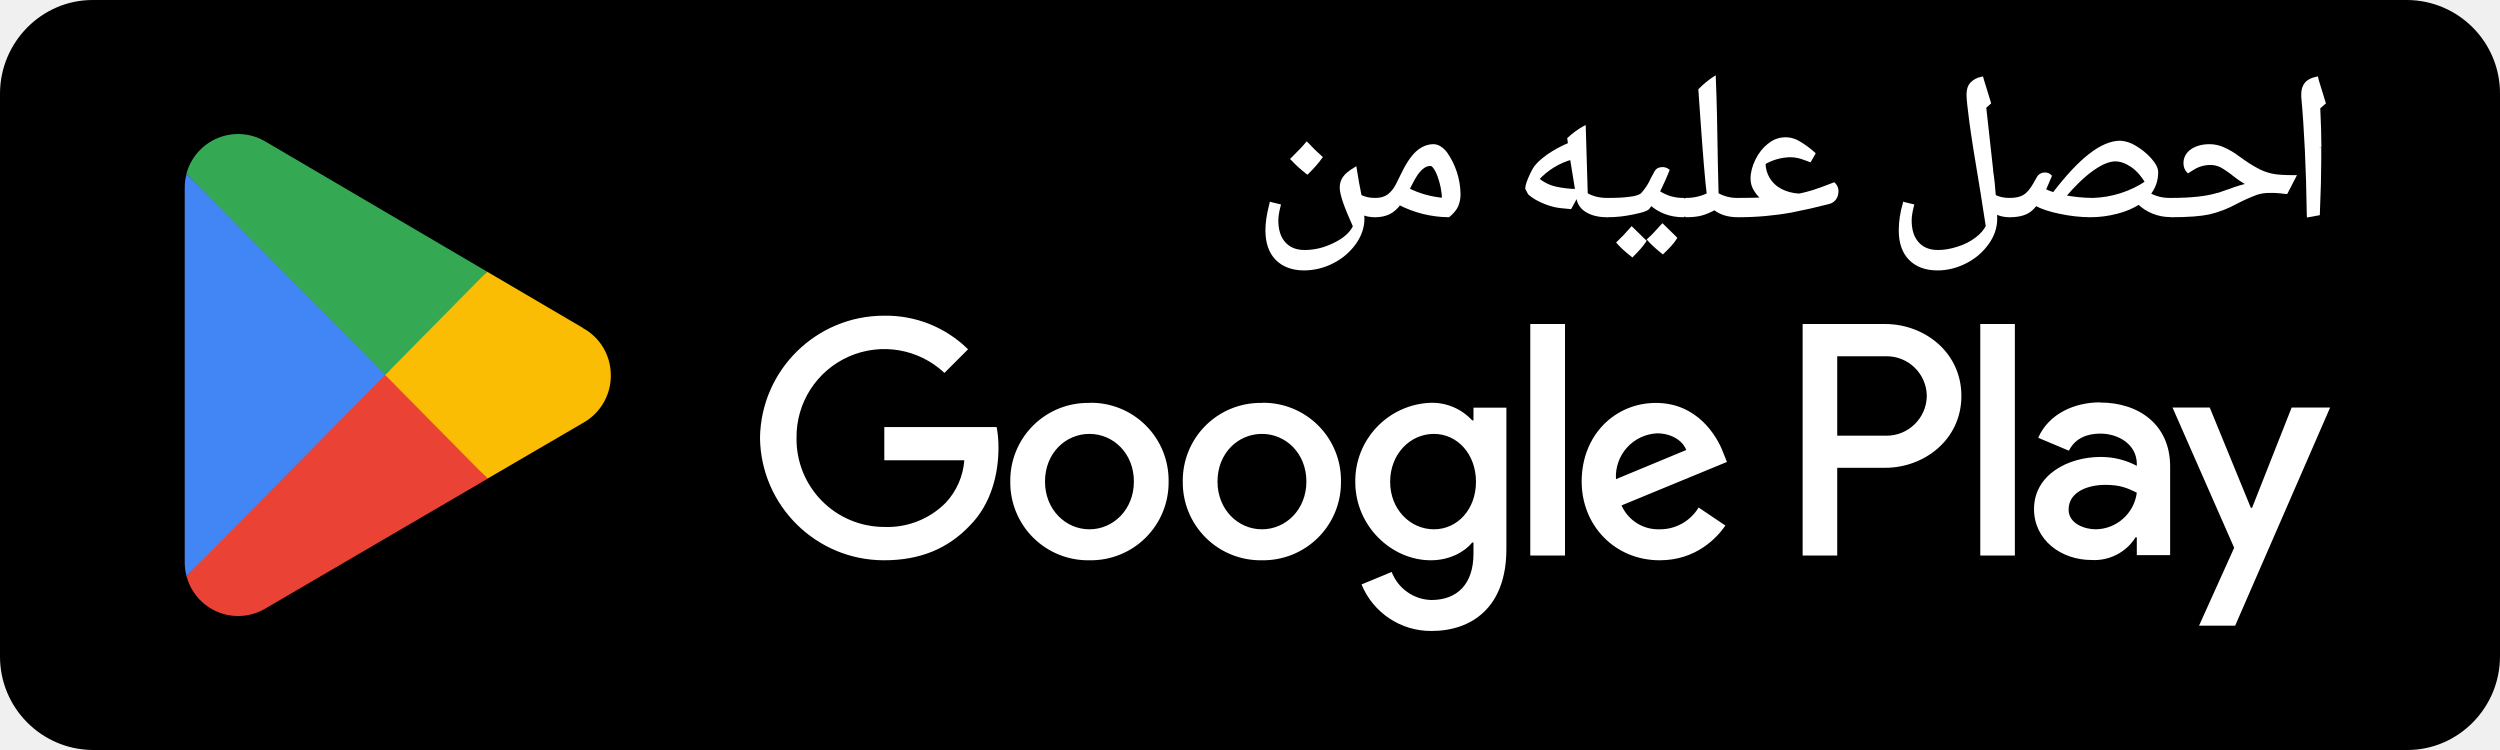
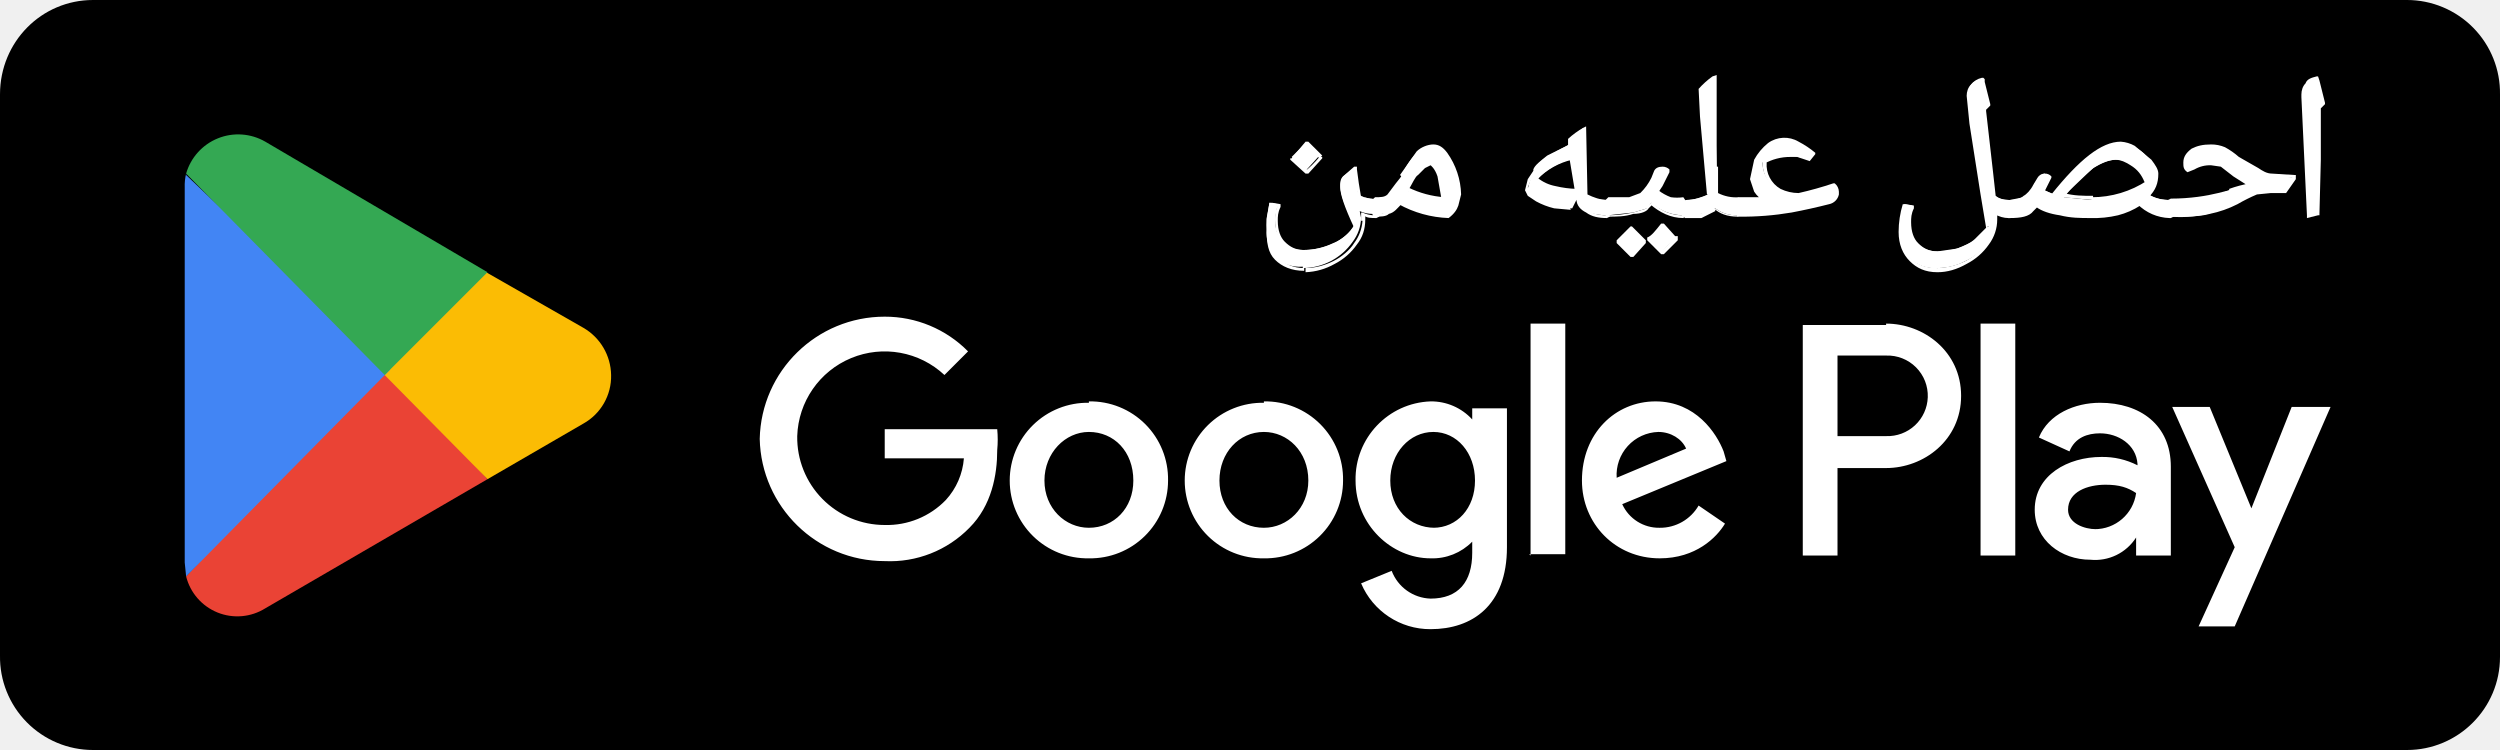
<svg xmlns="http://www.w3.org/2000/svg" width="180" height="54" fill="none">
-   <path d="M173.33 54H6.67A6.73 6.73 0 0 1 0 47.25V6.75C0 3.04 3 0 6.67 0h166.66A6.73 6.73 0 0 1 180 6.75v40.5c0 3.71-3 6.75-6.67 6.75Z" fill="#000" />
-   <path d="m27.63 26.22-14.2 15.26a3.84 3.84 0 0 0 5.65 2.35l.05-.03 15.97-9.33-7.48-8.25Z" fill="#EA4335" />
-   <path d="m41.98 23.63-.01-.02-6.9-4.05-7.77 7 7.8 7.9 6.86-4a3.89 3.89 0 0 0 2.02-3.43c0-1.47-.8-2.75-2-3.4Z" fill="#FBBC04" />
-   <path d="M13.43 12.52a3.7 3.7 0 0 0-.13 1v26.96c0 .35.04.68.13 1L28.1 26.62l-14.68-14.1Z" fill="#4285F4" />
-   <path d="m27.73 27 7.34-7.44-15.96-9.37a3.85 3.85 0 0 0-5.69 2.33L27.73 27Z" fill="#34A853" />
-   <path d="M142.58 40h2.49V23.33h-2.49V40ZM165 29.34l-2.85 7.22h-.09l-2.96-7.22h-2.68l4.44 10.1-2.53 5.61h2.6l6.84-15.71H165Zm-14.1 8.77c-.82 0-1.96-.41-1.96-1.42 0-1.29 1.41-1.78 2.64-1.78 1.1 0 1.6.24 2.27.56a3.02 3.02 0 0 1-2.96 2.64Zm.3-9.14c-1.81 0-3.68.8-4.45 2.55l2.21.93c.47-.93 1.35-1.23 2.27-1.23 1.3 0 2.6.78 2.62 2.15v.17a5.5 5.5 0 0 0-2.6-.64c-2.38 0-4.8 1.3-4.8 3.75 0 2.23 1.95 3.67 4.14 3.67a3.5 3.5 0 0 0 3.17-1.63h.09v1.28h2.4v-6.39c0-2.96-2.2-4.6-5.06-4.6Zm-15.38 2.4h-3.54v-5.72h3.53a2.89 2.89 0 0 1 2.92 2.86 2.9 2.9 0 0 1-2.91 2.86Zm-.07-8.04h-5.96V40h2.49v-6.32h3.47c2.76 0 5.47-2 5.47-5.17 0-3.18-2.71-5.18-5.47-5.18Zm-32.5 14.78c-1.72 0-3.16-1.44-3.16-3.42 0-2 1.44-3.45 3.15-3.45 1.7 0 3.03 1.46 3.03 3.45 0 1.98-1.33 3.42-3.03 3.42Zm2.85-7.84h-.1a3.93 3.93 0 0 0-2.98-1.27 5.64 5.64 0 0 0-5.44 5.7c0 3.17 2.6 5.64 5.44 5.64 1.35 0 2.43-.6 2.98-1.28h.09v.81c0 2.17-1.16 3.33-3.03 3.33a3.14 3.14 0 0 1-2.86-2.02l-2.17.9a5.4 5.4 0 0 0 5.03 3.35c2.92 0 5.4-1.71 5.4-5.9V29.35h-2.37v.92Zm4.08 9.73h2.5V23.33h-2.5V40Zm6.17-5.5a3.11 3.11 0 0 1 2.96-3.3c.99 0 1.83.49 2.1 1.2l-5.06 2.1Zm7.73-1.89c-.47-1.27-1.91-3.6-4.85-3.6-2.93 0-5.35 2.29-5.35 5.66 0 3.18 2.4 5.67 5.62 5.67 2.6 0 4.1-1.59 4.73-2.5l-1.93-1.3a3.24 3.24 0 0 1-2.8 1.57 2.89 2.89 0 0 1-2.75-1.72l7.59-3.13-.26-.65Zm-60.41-1.87v2.4h5.76a5.02 5.02 0 0 1-1.32 3.04 5.9 5.9 0 0 1-4.44 1.76 6.32 6.32 0 0 1-6.32-6.4A6.32 6.32 0 0 1 68 26.85l1.7-1.7a8.4 8.4 0 0 0-6.04-2.42 8.93 8.93 0 0 0-8.94 8.8 8.93 8.93 0 0 0 8.94 8.81c2.62 0 4.6-.86 6.14-2.47 1.6-1.59 2.09-3.82 2.09-5.62a7.8 7.8 0 0 0-.13-1.5h-8.1Zm14.77 7.37c-1.72 0-3.2-1.42-3.2-3.44 0-2.04 1.48-3.43 3.2-3.43 1.72 0 3.2 1.4 3.2 3.43 0 2.02-1.48 3.44-3.2 3.44Zm0-9.1a5.59 5.59 0 0 0-5.7 5.66 5.6 5.6 0 0 0 5.7 5.67 5.6 5.6 0 0 0 5.7-5.67 5.59 5.59 0 0 0-5.7-5.67Zm12.42 9.1c-1.72 0-3.2-1.42-3.2-3.44 0-2.04 1.48-3.43 3.2-3.43 1.72 0 3.2 1.4 3.2 3.43 0 2.02-1.48 3.44-3.2 3.44Zm0-9.1a5.59 5.59 0 0 0-5.7 5.66 5.6 5.6 0 0 0 5.7 5.67 5.6 5.6 0 0 0 5.69-5.67 5.59 5.59 0 0 0-5.7-5.67Zm4.21-17.68c-.23.33-.54.68-.94 1.07a9.1 9.1 0 0 1-1.06-.95c.5-.5.84-.86 1.03-1.08.3.34.63.66.97.96Zm-1.17 8.01a2.6 2.6 0 0 1-1.95-.72 2.8 2.8 0 0 1-.7-2.04c0-.28.01-.54.05-.8.03-.25.11-.61.23-1.1l.54.13c-.11.43-.17.78-.17 1.05 0 .72.18 1.27.54 1.67.36.4.86.6 1.5.6a4.9 4.9 0 0 0 2.17-.53 2.9 2.9 0 0 0 1.44-1.3c-.63-1.4-.95-2.34-.95-2.8 0-.26.07-.49.21-.7.14-.2.4-.4.74-.61.05.34.16.97.34 1.9v.05c.33.16.69.24 1.08.24l.12.13v.87l-.12.12a2.2 2.2 0 0 1-.9-.18l.03.43c0 .6-.2 1.17-.57 1.72-.39.55-.9 1-1.57 1.35-.67.35-1.35.52-2.06.52Z" fill="#fff" />
-   <path d="m95.07 11.33-.1-.08a7.3 7.3 0 0 1-.94 1.06l.1.1.08-.11a8.97 8.97 0 0 1-1.04-.94l-.1.09.1.1c.5-.51.84-.87 1.03-1.09l-.1-.09-.1.1c.31.34.64.66.98.96l.09-.1.09-.1c-.34-.3-.66-.61-.97-.95l-.1-.1-.1.1c-.17.22-.51.57-1.01 1.07l-.1.1.1.09c.27.3.62.62 1.06.97l.1.07.08-.08c.4-.4.72-.76.96-1.1l.07-.1-.1-.07-.08.1Zm-1.17 8.01v-.13c-.8 0-1.42-.23-1.86-.68-.44-.45-.66-1.1-.66-1.95a6.53 6.53 0 0 1 .28-1.86l-.13-.03-.03.13.54.12.03-.13-.13-.03c-.11.44-.17.8-.17 1.08 0 .74.19 1.33.57 1.76.39.43.93.65 1.6.64.75 0 1.49-.18 2.23-.54a3.06 3.06 0 0 0 1.5-1.37l.03-.05-.02-.06c-.64-1.39-.96-2.33-.95-2.74a1 1 0 0 1 .19-.61c.12-.19.36-.39.7-.59l-.07-.11-.13.01c.05.35.16.99.34 1.91l.13-.03-.13.02v.06l.02.07.06.03c.34.17.72.26 1.13.26v-.14l-.1.1.08.08v.76l-.08.09.1.1v-.14a2 2 0 0 1-.84-.17l-.2-.09.04.64h.13-.13c0 .57-.19 1.11-.55 1.65-.37.52-.88.96-1.52 1.3-.65.34-1.31.5-2 .5v.27a4.6 4.6 0 0 0 2.12-.53 4.44 4.44 0 0 0 1.62-1.4c.39-.56.6-1.16.6-1.8l-.03-.42h-.13l-.06.12c.28.13.6.2.95.2h.05l.16-.17.04-.03v-.99l-.16-.16-.04-.04h-.05c-.37 0-.7-.08-1.01-.23l-.06.12.13-.02v-.06a33.6 33.6 0 0 1-.34-1.89l-.03-.2-.17.1c-.37.22-.63.43-.79.66a1.3 1.3 0 0 0-.24.77c0 .52.33 1.44.97 2.85l.12-.05-.12-.06c-.22.48-.68.9-1.38 1.24-.7.35-1.4.52-2.11.52-.62 0-1.07-.19-1.4-.56-.33-.37-.5-.88-.5-1.58 0-.25.05-.59.16-1.01l.03-.13-.67-.16-.13-.04-.03.13c-.12.49-.2.86-.23 1.12a5.7 5.7 0 0 0-.06.81c0 .9.24 1.62.74 2.13.5.51 1.2.76 2.05.76v-.13Z" fill="#fff" />
-   <path d="M103.96 14.38a5.4 5.4 0 0 0-.34-1.74c-.21-.55-.42-.83-.62-.83a.91.91 0 0 0-.53.17c-.16.1-.32.28-.48.5-.17.24-.39.62-.66 1.17.68.37 1.56.62 2.63.73Zm-4.92 1.12-.13-.12v-.87l.13-.13c.37 0 .68-.09.94-.26.25-.18.47-.46.66-.82l.3-.6a5.4 5.4 0 0 1 1.1-1.69c.36-.33.76-.5 1.18-.5.3 0 .58.18.86.53a5.23 5.23 0 0 1 .95 2.94 2 2 0 0 1-.17.82c-.1.24-.3.48-.58.7a7.9 7.9 0 0 1-3.53-.87c-.22.3-.47.53-.75.67-.27.13-.6.2-.96.2Z" fill="#fff" />
-   <path d="M103.96 14.38h.14a5.5 5.5 0 0 0-.36-1.78c-.22-.56-.4-.9-.74-.92a1 1 0 0 0-.6.19c-.18.12-.35.3-.52.54a9 9 0 0 0-.67 1.18l-.06.11.11.06c.71.4 1.6.64 2.69.76l.15.01v-.15h-.14l.02-.13a6.92 6.92 0 0 1-2.59-.72l-.06.12.12.06c.27-.54.49-.93.64-1.15.16-.22.31-.37.46-.47.14-.1.28-.14.45-.14.07-.03.3.2.5.74s.31 1.1.33 1.7h.13Zm-4.92 1.12.09-.1-.08-.08v-.76l.08-.08-.1-.1v.14c.4 0 .74-.1 1.02-.3.28-.19.52-.48.7-.86l.3-.6a5.4 5.4 0 0 1 1.08-1.65c.34-.31.7-.46 1.1-.46.22 0 .47.14.75.47a5.13 5.13 0 0 1 .92 2.85c0 .3-.06.54-.16.77-.1.22-.27.44-.54.66l.08.1v-.13a7.75 7.75 0 0 1-3.46-.86l-.1-.06-.07.1a2 2 0 0 1-.7.63 2 2 0 0 1-.91.19v.27c.38 0 .73-.08 1.02-.22.3-.15.56-.39.8-.71l-.1-.08-.07.11a8.01 8.01 0 0 0 3.6.9h.04l.04-.03c.29-.24.5-.49.62-.76.11-.26.17-.56.17-.87a5.38 5.38 0 0 0-.98-3.02c-.3-.37-.61-.57-.96-.58-.46 0-.9.19-1.27.53-.38.35-.76.93-1.14 1.74l.12.06-.12-.06-.29.59c-.18.35-.39.6-.62.77-.23.16-.51.24-.86.24h-.06l-.16.16-.04.04v.99l.16.16.04.04h.06v-.14Zm11.63-2.6c.39.33.82.55 1.3.66.48.11 1 .17 1.58.18l-.38-2.36v-.03c-1.17.4-2 .92-2.5 1.55Zm2.37 2.03c-.53-.05-.9-.1-1.1-.14a4.5 4.5 0 0 1-1.81-.89l-.18-.32a6.33 6.33 0 0 1 .52-1.36c.15-.28.47-.6.97-.95s1.03-.64 1.59-.87l-.05-.4c.34-.3.7-.56 1.07-.76l.13 4.76c.45.26.95.38 1.53.38l.12.13v.87l-.12.12c-.6 0-1.07-.1-1.44-.33a1.27 1.27 0 0 1-.64-.94l-.05-.31-.54 1Z" fill="#fff" />
-   <path d="m110.67 12.9-.1.1c.42.34.87.58 1.37.7.49.1 1.02.16 1.61.17h.16l-.4-2.52-.02-.04-.03-.13-.14.04a5.3 5.3 0 0 0-2.56 1.6l-.08.1.1.08.09-.1.1.08a5.09 5.09 0 0 1 2.44-1.5l-.04-.13-.13.03v.03l.38 2.35.13-.02v-.13a7.5 7.5 0 0 1-1.55-.18 2.9 2.9 0 0 1-1.25-.64l-.08.1Zm2.37 2.03.02-.13c-.54-.05-.9-.1-1.09-.14a4.39 4.39 0 0 1-1.75-.85l-.1.1.12-.07-.17-.33-.12.07h.13a6.53 6.53 0 0 1 .5-1.3h.01c.13-.24.44-.55.93-.9a7.47 7.47 0 0 1 1.56-.85l.1-.04-.07-.5-.13.01.09.1c.33-.3.68-.55 1.04-.75l-.06-.11h-.14l.14 4.84.06.03c.47.27 1 .4 1.6.4v-.13l-.1.1.09.08v.76l-.09.09.1.1v-.14c-.58 0-1.03-.11-1.37-.32-.34-.2-.52-.47-.58-.84l-.05-.31-.06-.4-.73 1.37.12.06.12.06.54-1-.12-.07-.13.02.05.3.13-.01-.13.02c.06.44.3.8.7 1.03.4.24.9.36 1.5.36h.06l.16-.17.04-.03v-.99l-.16-.16-.04-.04h-.05c-.56 0-1.04-.12-1.46-.37l-.07.12h.14l-.15-5-.19.1a5.8 5.8 0 0 0-1.09.8l-.05.04.06.47.13-.02-.05-.12c-.57.23-1.1.52-1.62.88-.5.37-.84.69-1 1l.11.05-.11-.06c-.1.16-.2.39-.34.7-.13.33-.2.55-.2.73v.03l.19.36v.01l.02.02c.13.13.31.26.55.4a5.27 5.27 0 0 0 1.33.52c.22.05.58.1 1.12.14l.09.01.04-.08-.12-.06Z" fill="#fff" />
-   <path d="M120.6 17.15c-.18.28-.47.6-.88 1a7.13 7.13 0 0 1-.97-.9c.22-.2.54-.53.95-.99.08.1.38.4.9.89Zm-2.21.2c-.18.29-.47.62-.87 1a7.85 7.85 0 0 1-.97-.89c.25-.24.57-.56.94-.98l.9.88Zm1.3-5.19a.6.6 0 0 1 .37.12 28.05 28.05 0 0 1-.71 1.55c.33.2.63.35.92.43.28.08.59.12.92.12l.13.13v.87l-.13.12a3.4 3.4 0 0 1-2.32-.85l-.23.31c-.1.11-.46.23-1.06.36-.61.12-1.21.18-1.8.18l-.12-.12v-.87l.12-.13c.6 0 1.12-.02 1.54-.07.43-.06.72-.14.9-.27.17-.12.43-.51.77-1.17l.26-.47c.08-.16.23-.24.45-.24Z" fill="#fff" />
-   <path d="m120.6 17.15-.11-.07a5.6 5.6 0 0 1-.86.97l.09.1.08-.1a7.16 7.16 0 0 1-.95-.89l-.1.09.1.1c.22-.2.53-.54.95-1l-.1-.09-.1.09.9.9.1-.1.1-.1-.9-.88-.1-.1-.1.1c-.41.46-.72.79-.94.98l-.1.09.09.1c.23.26.56.57.98.9l.1.08.08-.08c.41-.39.72-.73.9-1.02l.06-.1-.08-.07-.09.1Zm-2.21.2-.12-.06c-.16.26-.45.6-.84.97l.09.1.08-.1a7.75 7.75 0 0 1-.95-.88l-.1.08.09.1c.26-.24.58-.57.95-1l-.1-.08-.1.09.9.88.1-.1.09-.09-.9-.88-.1-.1-.09.1c-.37.43-.68.75-.94.99l-.09.08.08.1c.23.26.55.56 1 .91l.09.08.08-.08c.4-.4.7-.74.89-1.03l.06-.1-.08-.07-.1.1Zm1.3-5.19v.14l.29.09.08-.11-.13-.05a28.07 28.07 0 0 1-.62 1.4l-.05.08-.01.03.01.02-.02-.02.02.02-.02-.02-.1.12.14.08a3.32 3.32 0 0 0 1.91.58v-.14l-.09.1.08.08v.76l-.08.09.1.1v-.14c-.88 0-1.62-.27-2.24-.82l-.1-.1-.33.43.1.08-.1-.08c-.02.05-.39.19-.98.3a8.8 8.8 0 0 1-1.77.19v.13l.1-.1-.09-.08v-.76l.08-.08-.09-.1v.14c.61 0 1.13-.03 1.56-.08.43-.06.75-.14.96-.29.22-.16.46-.55.8-1.22l-.11-.06.12.07.25-.47c.07-.12.15-.17.34-.17v-.27c-.25 0-.46.1-.57.3l-.26.48a3.9 3.9 0 0 1-.73 1.12c-.14.1-.42.2-.83.24-.42.06-.93.08-1.53.08h-.06l-.16.16-.03.04v.99l.16.16.03.04h.06c.6 0 1.2-.07 1.82-.2.62-.13.97-.22 1.14-.39l.24-.32-.1-.08-.1.1c.67.59 1.48.89 2.41.89h.06l.16-.17.04-.03v-.99l-.2-.2h-.06a3.2 3.2 0 0 1-.89-.12 3.45 3.45 0 0 1-.88-.42l-.07.12.1.08.1-.17.16-.34c.14-.29.3-.64.47-1.07l.04-.1-.08-.06a.74.74 0 0 0-.44-.14v.13Z" fill="#fff" />
-   <path d="m121.42 15.5-.12-.12v-.87l.12-.13a3.6 3.6 0 0 0 1.6-.37 116.8 116.8 0 0 1-.46-5.58l-.14-1.95c.29-.3.62-.57.98-.82.07 1.34.12 3.45.16 6.33l.05 2c.44.27.95.4 1.52.4l.13.12v.87l-.13.12a2.5 2.5 0 0 1-1.68-.52c-.36.2-.68.34-.97.41-.29.07-.64.11-1.06.11Z" fill="#fff" />
-   <path d="m121.42 15.5.1-.1-.09-.08v-.76l.08-.08-.09-.1v.14a3.6 3.6 0 0 0 1.66-.4l.09-.04-.01-.1c-.13-1.02-.29-2.87-.47-5.56l-.14-1.95h-.13l.1.1c.28-.3.6-.56.96-.8l-.08-.1h-.13c.06 1.34.11 3.44.15 6.32l.05 2.09.07.03c.46.27 1 .4 1.6.4v-.13l-.1.1.08.08v.76l-.08.09.1.1v-.14c-.7 0-1.23-.17-1.6-.5l-.08-.05-.08.04c-.35.2-.66.33-.93.4s-.62.1-1.03.1v.28c.43 0 .8-.04 1.1-.12.3-.08.63-.22 1-.42l-.07-.12-.09.1c.44.37 1.03.56 1.77.56h.05l.17-.16.04-.04v-1l-.2-.19h-.06a2.8 2.8 0 0 1-1.46-.37l-.06.12h.13l-.05-2.02h-.13.13c-.04-2.87-.09-4.98-.15-6.32l-.01-.24-.2.13a6 6 0 0 0-1.01.84l-.04.04.14 2.01c.19 2.69.34 4.54.47 5.58l.14-.01-.06-.12c-.5.24-1.02.36-1.55.36h-.06l-.16.16-.03.04v.99l.16.16.03.04h.06v-.14Z" fill="#fff" />
-   <path d="m125.2 15.5-.12-.12v-.87l.13-.13c.63 0 1.23-.01 1.82-.04a2.14 2.14 0 0 1-.61-.63 1.54 1.54 0 0 1-.26-.85c0-.42.11-.85.34-1.31.22-.46.52-.83.88-1.11a1.8 1.8 0 0 1 2.1-.17c.3.17.66.43 1.08.8l-.26.46a6.72 6.72 0 0 0-.85-.28 2.73 2.73 0 0 0-.58-.06c-.6 0-1.23.18-1.88.54a2.22 2.22 0 0 0 1.19 1.98c.38.21.84.33 1.36.36.38-.08.73-.17 1.07-.28.34-.1.82-.28 1.43-.52.13.13.2.3.2.53l-.02.15c-.05.33-.26.53-.6.62-1.17.3-2.05.5-2.65.6a21.16 21.16 0 0 1-3.77.33Z" fill="#fff" />
-   <path d="m125.2 15.5.1-.1-.08-.08v-.76l.08-.08-.1-.1v.14c.64 0 1.25-.02 1.84-.05l.4-.02-.34-.22a2 2 0 0 1-.57-.6c-.16-.24-.24-.5-.24-.77 0-.4.1-.8.33-1.25.22-.44.5-.8.84-1.07a1.69 1.69 0 0 1 1.95-.15c.3.16.65.42 1.06.77l.09-.1-.12-.06-.26.46.12.07.04-.13a6.66 6.66 0 0 0-.86-.28 2.88 2.88 0 0 0-.6-.06c-.64 0-1.29.18-1.95.55l-.07.04v.08a2.36 2.36 0 0 0 1.25 2.1c.41.22.89.34 1.43.37h.03c.38-.08.74-.17 1.08-.28.35-.1.82-.28 1.44-.52l-.05-.13-.1.1c.1.1.16.23.16.43h.14l-.14-.02v.16h.12l-.13-.02c-.05.29-.2.44-.5.52-1.17.3-2.05.5-2.64.6a21.08 21.08 0 0 1-3.74.33v.27a21.3 21.3 0 0 0 3.79-.34 44 44 0 0 0 2.65-.6.87.87 0 0 0 .7-.73l.02-.16v-.01a.81.81 0 0 0-.24-.62l-.06-.06-.08.03c-.61.24-1.08.41-1.42.52-.33.1-.68.2-1.05.27l.02.13.01-.13c-.5-.03-.94-.15-1.31-.35a2.09 2.09 0 0 1-1.12-1.87H127l.06.12a3.79 3.79 0 0 1 1.82-.52c.2 0 .39.02.56.06.16.03.44.13.82.27l.1.04.32-.56.05-.1-.08-.07a6.59 6.59 0 0 0-1.1-.8 1.93 1.93 0 0 0-2.24.18h-.01c-.37.29-.68.68-.91 1.15-.23.47-.35.93-.35 1.37 0 .33.09.64.28.92.18.29.4.5.65.67l.07-.1v-.14c-.59.03-1.2.04-1.83.04h-.05l-.16.16-.04.04v.99l.16.16.04.04h.05v-.14Zm17.92.8-.38-2.37a197.2 197.2 0 0 1-.82-5.2c-.13-.97-.2-1.61-.2-1.92 0-.33.08-.59.24-.77.15-.18.4-.3.73-.38l.04.17.48 1.57-.34.3.03.23.47 4.35c.09.63.16 1.24.2 1.83v.02c.32.17.68.25 1.08.25l.12.13v.87l-.12.12a2.2 2.2 0 0 1-1-.23l.01.48c0 .6-.19 1.18-.56 1.73-.38.55-.9 1-1.56 1.34a4.3 4.3 0 0 1-2.04.52 2.6 2.6 0 0 1-1.96-.72 2.83 2.83 0 0 1-.7-2.04c0-.28.02-.54.06-.8.03-.25.11-.61.23-1.1l.54.13c-.11.43-.17.78-.17 1.05 0 .72.18 1.27.54 1.67.36.4.86.6 1.5.6a4.72 4.72 0 0 0 2.77-.91c.38-.28.65-.59.8-.92Z" fill="#fff" />
-   <path d="m143.12 16.3.13-.02-.38-2.37c-.4-2.49-.68-4.22-.81-5.19-.13-.97-.2-1.62-.2-1.91 0-.31.07-.53.2-.68.13-.15.34-.27.66-.34l-.03-.13-.13.04.04.17.13-.04-.13.04.48 1.57.13-.04-.09-.1-.4.35.04.3.48 4.35c.09.63.15 1.24.2 1.82v.04l.02.06.05.03c.34.18.72.27 1.14.27v-.14l-.1.1.09.08v.76l-.08.09.09.1v-.14c-.33 0-.65-.08-.94-.22l-.2-.1.02.7h.13-.13a2.9 2.9 0 0 1-.54 1.65 4.1 4.1 0 0 1-1.51 1.3c-.64.34-1.3.5-1.98.5-.81 0-1.42-.22-1.86-.67-.44-.45-.66-1.1-.66-1.95 0-.27.01-.53.05-.78.03-.24.11-.6.23-1.08l-.13-.03-.03.13.54.12.03-.13-.13-.03c-.11.44-.17.8-.17 1.08 0 .74.19 1.33.57 1.76.38.43.93.65 1.6.64a4.84 4.84 0 0 0 2.85-.93c.4-.3.68-.62.85-.98l.01-.03v-.04l-.13.02-.13-.06c-.14.3-.4.6-.76.87-.37.28-.8.5-1.29.65-.49.16-.96.24-1.4.24-.62 0-1.07-.19-1.4-.56-.33-.37-.5-.88-.5-1.58 0-.25.05-.59.16-1.01l.03-.13-.67-.16-.13-.04-.03.13a6.9 6.9 0 0 0-.29 1.93c0 .9.24 1.62.74 2.13.5.51 1.19.76 2.05.76.72 0 1.43-.18 2.1-.53a4.37 4.37 0 0 0 1.6-1.39c.4-.56.6-1.17.6-1.8l-.02-.49h-.13l-.06.12c.33.17.69.26 1.06.26h.06l.16-.17.03-.03v-.99l-.16-.16-.03-.04h-.06c-.38 0-.72-.08-1.01-.23l-.06.11.12-.03v-.02l-.13.03.13-.01c-.04-.59-.1-1.2-.2-1.84l-.13.02.14-.02-.48-4.34-.02-.16.29-.26.06-.05-.02-.09-.48-1.56-.05-.17-.03-.13-.12.03a1.4 1.4 0 0 0-.8.43c-.19.21-.27.5-.27.85 0 .32.07.97.2 1.95s.4 2.7.82 5.19l.37 2.37.14-.02Z" fill="#fff" />
-   <path d="M150.68 14.38a7.3 7.3 0 0 0 3.91-1.25 3.57 3.57 0 0 0-1.06-1.2 2.15 2.15 0 0 0-1.23-.44c-.47 0-1.02.23-1.66.68a11.8 11.8 0 0 0-2.08 2c.76.14 1.47.21 2.12.21Zm5.57 1.12a3.25 3.25 0 0 1-2.25-.9c-.43.27-.97.5-1.6.66a7.5 7.5 0 0 1-1.87.24c-.7 0-1.44-.07-2.18-.23a6.37 6.37 0 0 1-1.78-.6l-.25.3c-.32.35-.85.53-1.6.53l-.12-.12v-.87l.12-.13c.44 0 .79-.08 1.04-.23.26-.17.52-.47.78-.93l.24-.41a.5.5 0 0 1 .46-.26c.14 0 .25.05.34.14-.2.5-.35.83-.43 1.01.24.12.48.21.73.3 1.87-2.5 3.47-3.73 4.78-3.73.28 0 .62.1 1.03.33.4.23.77.52 1.09.87.31.35.47.66.47.93 0 .6-.18 1.12-.56 1.58.44.27.96.4 1.56.4l.13.13v.87l-.13.12Z" fill="#fff" />
-   <path d="M150.68 14.38v.14a7.5 7.5 0 0 0 3.98-1.28l.12-.06-.07-.11c-.3-.53-.67-.95-1.1-1.25-.44-.3-.87-.46-1.31-.46-.51 0-1.08.24-1.74.7a11.7 11.7 0 0 0-2.1 2.02l-.15.18.22.04c.78.15 1.49.22 2.15.22v-.27c-.64 0-1.34-.07-2.1-.21l-.02.13.1.09c.75-.88 1.43-1.54 2.06-1.98.63-.45 1.16-.66 1.58-.66.37 0 .75.14 1.15.41.4.28.74.67 1.03 1.17l.12-.07-.08-.11a7.24 7.24 0 0 1-3.84 1.23v.13Zm5.57 1.12v-.13a3.1 3.1 0 0 1-2.15-.87l-.08-.08-.1.06c-.41.27-.93.49-1.54.65a7.4 7.4 0 0 1-1.85.24c-.7 0-1.42-.08-2.15-.23a6.24 6.24 0 0 1-1.74-.58l-.1-.05-.32.37.1.08-.1-.08c-.28.31-.78.49-1.5.49v.13l.1-.1-.09-.08v-.76l.09-.08-.1-.1v.14c.46 0 .83-.08 1.12-.26.28-.18.55-.5.82-.98l.23-.4-.11-.07.1.07c.1-.14.19-.2.36-.2l.25.1.1-.1-.13-.04c-.2.5-.35.83-.43 1l-.06.13.12.05c.25.12.5.22.75.3l.09.03.06-.08c1.85-2.47 3.44-3.68 4.67-3.67.24 0 .57.1.96.32.4.22.75.5 1.06.84.3.34.44.63.44.84a2.3 2.3 0 0 1-.53 1.5l-.1.12.13.08a3.1 3.1 0 0 0 1.63.42v-.14l-.1.1.1.08v.76l-.1.09.1.1.1.09.12-.12.04-.04v-1l-.2-.19h-.06a2.9 2.9 0 0 1-1.5-.38l-.06.11.1.09c.4-.49.6-1.05.6-1.67 0-.32-.19-.65-.52-1.02-.33-.36-.7-.66-1.12-.9a2.35 2.35 0 0 0-1.09-.35c-1.4.01-3 1.3-4.89 3.78l.1.08.05-.13a5.34 5.34 0 0 1-.72-.28l-.05.12.12.06.44-1.02.03-.08-.06-.07a.6.6 0 0 0-.44-.17.64.64 0 0 0-.58.32l-.23.41c-.25.45-.5.74-.74.88-.22.14-.55.22-.97.22h-.06l-.16.16-.04.04v.99l.17.16.03.04h.06c.76 0 1.34-.19 1.7-.59l.26-.28-.1-.1-.07.13c.46.25 1.06.45 1.81.6.76.16 1.5.24 2.2.24a7.6 7.6 0 0 0 1.92-.25 5.5 5.5 0 0 0 1.63-.69l-.07-.1-.1.08a3.4 3.4 0 0 0 2.35.95h.05l.04-.03-.09-.1Z" fill="#fff" />
-   <path d="m156.32 15.5-.12-.12v-.87l.12-.13c1.44 0 2.57-.12 3.4-.37l.8-.28a8.46 8.46 0 0 1 1.48-.43 6.18 6.18 0 0 1-1.13-.73 8.6 8.6 0 0 0-.96-.65c-.25-.12-.5-.18-.76-.18-.47 0-.89.12-1.26.36l-.34.22a.77.77 0 0 1-.22-.58c0-.37.17-.66.5-.89.31-.22.74-.33 1.27-.33.31 0 .63.06.94.2.32.13.7.35 1.11.66.51.37.95.66 1.3.85.36.18.73.32 1.1.4.36.08.9.12 1.6.12l-.56 1.08c-.3-.04-.58-.06-.83-.08h-.34c-.34 0-.67.05-.98.15-.3.1-.78.32-1.43.66-.73.37-1.4.63-1.98.75-.6.13-1.5.2-2.7.2Z" fill="#fff" />
-   <path d="m156.32 15.5.1-.1-.08-.08v-.76l.08-.08-.1-.1v.14c1.45 0 2.59-.13 3.43-.38l.82-.28a8.74 8.74 0 0 1 1.46-.43l.4-.07-.37-.18a6.24 6.24 0 0 1-1.1-.71c-.4-.32-.73-.54-1-.66-.25-.14-.53-.2-.8-.2-.5 0-.95.12-1.34.38l.07.11-.07-.11-.34.21.07.12.1-.1a.62.62 0 0 1-.18-.48.9.9 0 0 1 .43-.78c.3-.2.7-.3 1.2-.3.3 0 .59.05.9.18.3.13.66.34 1.07.64.52.38.96.67 1.32.86.37.2.75.34 1.13.42.38.09.92.12 1.63.13v-.14l-.12-.06-.56 1.08.12.06.01-.13c-.3-.04-.58-.06-.83-.08v.13l.01-.13h-.37v.13-.13a3 3 0 0 0-1 .16c-.33.1-.81.32-1.46.66-.73.37-1.38.62-1.95.74-.57.12-1.47.19-2.68.19v.27c1.22 0 2.13-.07 2.74-.2a7.8 7.8 0 0 0 2-.77 12.5 12.5 0 0 1 1.43-.64c.29-.1.6-.14.92-.14h.35c.25.01.52.04.82.08h.1l.6-1.16.1-.2h-.22c-.7 0-1.23-.03-1.58-.11-.35-.08-.7-.2-1.05-.4-.35-.18-.78-.46-1.29-.83a5.5 5.5 0 0 0-1.13-.67 2.55 2.55 0 0 0-1-.22c-.54 0-1 .12-1.35.36-.36.25-.55.6-.55 1 0 .27.08.5.25.67l.08.07.43-.27a2.2 2.2 0 0 1 1.2-.33c.23 0 .46.05.69.16.23.12.55.33.94.64.38.3.76.55 1.15.74l.06-.12-.02-.13c-.44.08-.94.23-1.5.44l.05.12-.05-.12-.81.28.04.12-.04-.13c-.8.25-1.92.37-3.35.37h-.05l-.16.16-.04.04v.99l.16.16.04.04h.05v-.14ZM167 10.62v.91c0 .95-.03 2.23-.1 3.85l-.67.12c-.06-3.43-.2-6.27-.4-8.53v-.2c0-.3.07-.55.23-.73.15-.19.4-.31.73-.38l.04.17.48 1.57-.4.34.02.07c.05 1.05.07 1.99.07 2.8Z" fill="#fff" />
-   <path d="M167 10.62h-.13v.91c0 .95-.03 2.23-.1 3.84l.13.01-.02-.13-.67.12.02.13h.14c-.07-3.43-.2-6.28-.4-8.55l-.14.02h.13v-.2h-.14.14a1 1 0 0 1 .2-.65c.13-.15.34-.26.66-.33l-.03-.13-.13.03.04.18.49 1.57.12-.04-.08-.1-.4.34-.05.04.01.14.14-.01h-.14c.06 1.06.08 1.99.08 2.8h.27c0-.82-.03-1.75-.08-2.8V7.8l.34-.3.07-.05-.03-.09-.48-1.56-.13.03.13-.03-.07-.3-.13.03c-.35.07-.62.2-.8.42-.19.22-.27.5-.27.83v.19c.21 2.27.35 5.1.4 8.53l.01.16.83-.15.1-.02v-.1c.07-1.62.1-2.9.1-3.86v-.91H167Z" fill="#fff" />
+   <path d="M173.3 54H6.7A6.7 6.7 0 0 1 0 47.2V6.8C0 3 3 0 6.7 0h166.6a6.7 6.7 0 0 1 6.7 6.8v40.5c0 3.7-3 6.7-6.7 6.7Z" fill="#000" />
+   <path d="M27.6 26.2 13.4 41.5a3.8 3.8 0 0 0 5.7 2.3l16-9.3-7.5-8.3Z" fill="#EA4335" />
+   <path d="m42 23.6-7-4-7.7 7 7.8 7.9 6.9-4a3.9 3.9 0 0 0 2-3.5 4 4 0 0 0-2-3.4Z" fill="#FBBC04" />
+   <path d="M13.4 12.5a3.7 3.7 0 0 0-.1 1v27l.1 1 14.7-14.9-14.7-14Z" fill="#4285F4" />
+   <path d="m27.7 27 7.4-7.4-16-9.4a3.9 3.9 0 0 0-5.7 2.3L27.7 27Z" fill="#34A853" />
+   <path d="M142.6 40h2.5V23.3h-2.5V40ZM165 29.3l-2.9 7.3-3-7.3h-2.7l4.5 10.1-2.6 5.7h2.6l6.9-15.8H165Zm-14.1 8.8c-.8 0-2-.4-2-1.4 0-1.3 1.4-1.8 2.7-1.8 1 0 1.6.2 2.2.6a3 3 0 0 1-3 2.6Zm.3-9.1c-1.8 0-3.7.8-4.4 2.5l2.2 1c.4-1 1.3-1.3 2.2-1.3 1.3 0 2.6.8 2.7 2.2v.1a5.5 5.5 0 0 0-2.6-.6c-2.4 0-4.8 1.3-4.8 3.8 0 2.2 1.9 3.6 4 3.6a3.5 3.5 0 0 0 3.3-1.6V40h2.5v-6.4c0-3-2.2-4.6-5.1-4.6Zm-15.4 2.4h-3.5v-5.8h3.5a2.9 2.9 0 0 1 3 3 2.9 2.9 0 0 1-3 2.8Zm0-8h-6V40h2.5v-6.3h3.5c2.7 0 5.4-2 5.4-5.2s-2.7-5.2-5.4-5.2ZM103.3 38c-1.8 0-3.2-1.4-3.2-3.4s1.4-3.5 3.1-3.5c1.7 0 3 1.5 3 3.5s-1.3 3.4-3 3.4Zm2.8-7.8h-.1a4 4 0 0 0-3-1.3 5.6 5.6 0 0 0-5.4 5.7c0 3.2 2.6 5.6 5.4 5.6a4 4 0 0 0 3-1.2v.8c0 2.1-1 3.3-3 3.3a3.1 3.1 0 0 1-2.8-2L98 42a5.4 5.4 0 0 0 5 3.3c3 0 5.5-1.7 5.5-5.9v-10H106v.9Zm4 9.7h2.6V23.3h-2.5V40Zm6.3-5.5a3.1 3.1 0 0 1 3-3.3c.9 0 1.7.5 2 1.2l-5 2.1Zm7.7-1.9c-.5-1.3-2-3.6-4.9-3.6-2.9 0-5.3 2.3-5.3 5.7 0 3.1 2.4 5.6 5.6 5.6 2.6 0 4.1-1.5 4.7-2.5l-1.9-1.3a3.2 3.2 0 0 1-2.8 1.6 2.9 2.9 0 0 1-2.7-1.7l7.5-3.1-.2-.7Zm-60.4-1.9V33h5.7a5 5 0 0 1-1.3 3 5.9 5.9 0 0 1-4.4 1.8 6.3 6.3 0 0 1-6.3-6.4A6.3 6.3 0 0 1 68 27l1.7-1.7a8.4 8.4 0 0 0-6-2.5 9 9 0 0 0-9 8.8 9 9 0 0 0 9 8.8 8 8 0 0 0 6.1-2.4c1.6-1.6 2-3.8 2-5.6a7.8 7.8 0 0 0 0-1.5h-8.1ZM78.4 38c-1.7 0-3.2-1.4-3.2-3.4s1.5-3.5 3.2-3.5c1.8 0 3.2 1.4 3.2 3.5 0 2-1.4 3.4-3.2 3.4Zm0-9a5.6 5.6 0 0 0-5.7 5.6 5.6 5.6 0 0 0 5.7 5.6 5.6 5.6 0 0 0 5.7-5.6 5.6 5.6 0 0 0-5.7-5.7ZM91 38c-1.8 0-3.2-1.4-3.2-3.4s1.4-3.5 3.2-3.5c1.7 0 3.2 1.4 3.2 3.5 0 2-1.5 3.4-3.2 3.4Zm0-9a5.6 5.6 0 0 0-5.7 5.6 5.6 5.6 0 0 0 5.7 5.6 5.6 5.6 0 0 0 5.7-5.6 5.6 5.6 0 0 0-5.7-5.7Zm4-17.8-1 1.1a9.1 9.1 0 0 1-1-1l1-1 1 1Zm-1.2 8a2.6 2.6 0 0 1-2-.7 2.8 2.8 0 0 1-.6-2v-.8l.2-1.1.6.1-.2 1c0 .8.2 1.3.5 1.7.4.4.9.6 1.5.6a4.9 4.9 0 0 0 2.2-.5 2.9 2.9 0 0 0 1.5-1.3c-.7-1.4-1-2.3-1-2.8 0-.3 0-.5.2-.7l.8-.6.3 1.9c.3.2.7.3 1 .3l.2.1v.9l-.1.1a2.2 2.2 0 0 1-1-.2l.1.5a3 3 0 0 1-.6 1.7 4.4 4.4 0 0 1-3.6 1.9Z" fill="#fff" />
+   <path d="M95 11.3a7.3 7.3 0 0 1-1 1l.1.1.1-.1a9 9 0 0 1-1-1l-.1.2 1.1-1-.1-.1H94l1 1 .2-.2-1-1H94l-1 1.2h-.1v.1l1.1 1h.2l1-1.1v-.1H95Zm-1.1 8c-.8 0-1.4-.3-1.9-.8-.4-.4-.6-1-.6-2a6.5 6.5 0 0 1 .3-1.8h-.2v.1l.5.1v-.1c-.2.4-.2.8-.2 1 0 .8.2 1.4.5 1.8.4.5 1 .7 1.6.7a5 5 0 0 0 2.3-.6 3 3 0 0 0 1.5-1.3v-.1c-.7-1.4-1-2.4-1-2.8a1 1 0 0 1 .2-.6l.7-.6v-.1h-.2l.4 2V14v.1l1.2.3v-.1h-.1v1.3-.1a2 2 0 0 1-.8-.2H98v.6h.2-.1a3 3 0 0 1-.6 1.6c-.3.5-.9 1-1.5 1.3-.6.3-1.3.5-2 .5v.3a4.6 4.6 0 0 0 2.1-.6 4.4 4.4 0 0 0 1.6-1.4c.4-.5.6-1.1.6-1.8v-.4h-.1v.1c.2.2.5.2.9.2l.2-.1v-1l-.1-.2H99c-.4 0-.7-.1-1-.3l-.1.1h.1a33.6 33.6 0 0 1-.3-2V12h-.2l-.8.7a1.3 1.3 0 0 0-.2.8c0 .5.3 1.4 1 2.9v-.1c-.3.4-.7.8-1.4 1.2-.7.3-1.4.5-2.2.5-.6 0-1-.2-1.4-.6-.3-.3-.5-.8-.5-1.5 0-.3 0-.6.2-1v-.2l-.6-.1h-.2l-.2 1.2a5.7 5.7 0 0 0 0 .8c0 .9.1 1.6.6 2.1s1.2.8 2.1.8v-.2Z" fill="#fff" />
+   <path d="M104 14.4a5.4 5.4 0 0 0-.4-1.8c-.2-.5-.4-.8-.6-.8a1 1 0 0 0-.5.2 2 2 0 0 0-.5.5 9 9 0 0 0-.7 1.2 7 7 0 0 0 2.7.7Zm-5 1.1v-1.1c.4 0 .7-.1 1-.3l.6-.8.3-.6A5.4 5.4 0 0 1 102 11a2 2 0 0 1 1.2-.5c.3 0 .6.2.9.5a5.2 5.2 0 0 1 1 3 2 2 0 0 1-.2.8l-.6.7a7.9 7.9 0 0 1-3.6-.9c-.2.3-.4.6-.7.7l-1 .2Z" fill="#fff" />
+   <path d="M104 14.4h.1a5.5 5.5 0 0 0-.4-1.8c-.2-.6-.4-.9-.7-1a1 1 0 0 0-.6.3 2 2 0 0 0-.5.5 9 9 0 0 0-.7 1.2v.1a7 7 0 0 0 2.8.8h.1v-.1h-.1v-.2a7 7 0 0 1-2.6-.7v.2c.3-.5.5-1 .7-1.1l.5-.5.4-.2s.3.2.5.8l.3 1.7h.2Zm-5 1.1.1-.1v-1 .1c.3 0 .7 0 1-.3l.7-.8.3-.6a5.4 5.4 0 0 1 1-1.7c.4-.3.7-.4 1.1-.4.2 0 .5 0 .8.4a5.1 5.1 0 0 1 .9 2.9c0 .3 0 .5-.2.7 0 .3-.2.5-.5.7v.1-.1a7.8 7.8 0 0 1-3.4-.9h-.1a2 2 0 0 1-.7.7 2 2 0 0 1-1 .2v.2c.4 0 .8 0 1-.2.4-.1.6-.4.9-.7h-.2a8 8 0 0 0 3.6 1c.4-.3.6-.6.7-.9l.2-.8a5.4 5.4 0 0 0-1-3c-.3-.4-.6-.6-1-.6s-.9.2-1.2.5l-1.2 1.7.1.1-.4.5-.6.8c-.2.2-.5.2-.9.2l-.2.2v1l.1.2h.1v-.1Zm11.7-2.6c.4.3.8.6 1.3.7l1.5.1-.3-2.3c-1.2.4-2 .9-2.5 1.5Zm2.3 2-1-.1a4.5 4.5 0 0 1-1.9-.9l-.1-.3a6.3 6.3 0 0 1 .5-1.4c.1-.3.4-.6 1-1l1.5-.8V10l1-.8.2 4.8c.4.3 1 .4 1.5.4l.1.1v1c-.7 0-1.2-.1-1.5-.3a1.3 1.3 0 0 1-.7-1V14l-.6 1Z" fill="#fff" />
+   <path d="m110.7 12.9-.1.1c.4.3.8.6 1.3.7l1.7.2h.1l-.4-2.6v-.1h-.2a5.3 5.3 0 0 0-2.5 1.6l-.1.1v.1l.2-.1a5 5 0 0 1 2.5-1.4v-.2h-.2v.1l.4 2.4h.1v-.2a7.5 7.5 0 0 1-1.5-.2 2.9 2.9 0 0 1-1.3-.6Zm2.3 2v-.1l-1-.1a4.4 4.4 0 0 1-1.8-.9v.1l-.1-.4h-.1a6.5 6.5 0 0 1 .6-1.2c.1-.3.4-.6 1-1a7.5 7.5 0 0 1 1.5-.8V10h-.1v.1l1.1-.8h-.2l.2 4.8c.5.3 1 .4 1.6.4v-.1 1.2-.1c-.6 0-1-.1-1.4-.4-.3-.2-.5-.4-.5-.8V14l-.1-.4-.8 1.4h.3l.5-1h-.2v.3h.1-.1c0 .5.3.8.7 1 .4.3.9.4 1.5.4l.2-.1v-1l-.1-.2c-.6 0-1.1-.2-1.5-.4l-.1.1h.1l-.1-5-.2.1a5.8 5.8 0 0 0-1.1.8v.5h.1v-.1l-1.6.8c-.5.4-.9.7-1 1v.1l-.4.6-.2.8.2.4.6.4a5.3 5.3 0 0 0 1.3.5l1.1.1h.1Z" fill="#fff" />
+   <path d="m120.6 17.1-.9 1a7.1 7.1 0 0 1-1-.9c.3-.1.6-.5 1-1 0 .2.4.5.9 1Zm-2.2.2-.9 1a7.8 7.8 0 0 1-1-.8l1-1 .9.9Zm1.3-5.1a.6.6 0 0 1 .4 0 28 28 0 0 1-.7 1.6l.9.5h.9l.1.2v.9l-.1.1a3.4 3.4 0 0 1-2.3-.9l-.3.4-1 .3-1.8.2-.1-.1v-1h1.6l1-.4.7-1.1.3-.5c0-.2.2-.2.4-.2Z" fill="#fff" />
+   <path d="M120.6 17.1h-.1a5.6 5.6 0 0 1-.9 1h.2a7.2 7.2 0 0 1-1-1v.2l1-1h-.2l.9 1 .1-.2h.1l-.9-1h-.2c-.4.5-.7.9-1 1v.2l1 1h.2l1-1V17h-.2Zm-2.2.2h-.1l-.9 1h.2a7.8 7.8 0 0 1-1-1v.2l1-1h-.2l.9 1v-.2h.2l-1-1h-.1l-1 1v.2l1 1h.2l.9-1v-.2h-.1Zm1.3-5.1v.1h.3a28 28 0 0 1-.7 1.3v.1l-.2.2h.2a3.3 3.3 0 0 0 1.9.6v-.1h-.1v1.1l.1.1v-.1a3 3 0 0 1-2.2-.9h-.1l-.4.4h.1l-1 .3a8.8 8.8 0 0 1-1.8.2v.1-1.1.1h1.5c.5-.1.8-.2 1-.4.2-.1.5-.5.8-1.2h-.1.1l.3-.4c0-.2.1-.2.3-.2V12c-.3 0-.5.1-.6.3l-.2.5a3.9 3.9 0 0 1-.8 1.1l-.8.3h-1.5l-.2.2v1.2h.1c.7 0 1.3 0 1.9-.2.6 0 1-.2 1.1-.4l.3-.3h-.2c.7.6 1.5 1 2.4 1l.2-.2v-1l-.2-.3a3.2 3.2 0 0 1-.9 0 3.5 3.5 0 0 1-.9-.5v.2l.1-.2.2-.3.5-1v-.2a.7.7 0 0 0-.5-.2v.2Z" fill="#fff" />
+   <path d="m121.4 15.5-.1-.1v-.9l.1-.1a3.6 3.6 0 0 0 1.6-.4 116.8 116.8 0 0 1-.4-5.6l-.2-2 1-.7.2 6.3v2c.5.3 1 .4 1.5.4l.2.1v.9l-.2.1a2.5 2.5 0 0 1-1.6-.5 4 4 0 0 1-1 .4l-1 .1Z" fill="#fff" />
+   <path d="m121.4 15.5.1-.1v-1 .1a3.6 3.6 0 0 0 1.6-.4V14l-.4-5.6-.2-2v.2l1-.8-.1-.1h-.1l.1 6.3v2l.1.1c.5.3 1 .4 1.6.4v-.1 1.2-.1c-.7 0-1.2-.2-1.6-.5h-.1l-1 .4h-1v.3h1.1l1-.5V15h-.1c.4.4 1 .6 1.7.6l.2-.1v-1l-.1-.3a2.8 2.8 0 0 1-1.5-.3v.1-2h-.1V5.4l-.3.1a6 6 0 0 0-1 .9l.1 2 .5 5.6h.1c-.5.2-1 .4-1.6.4l-.2.1v1l.1.2h.1v-.1Z" fill="#fff" />
+   <path d="m125.2 15.5-.1-.1v-.9l.1-.1h1.8a2.1 2.1 0 0 1-.6-.7 1.5 1.5 0 0 1-.2-.8c0-.5 0-.9.3-1.3.2-.5.5-.9.9-1.2a1.8 1.8 0 0 1 2-.1c.4.1.7.4 1.2.8l-.3.4a6.7 6.7 0 0 0-.8-.2 2.7 2.7 0 0 0-.6-.1c-.6 0-1.3.2-2 .5a2.2 2.2 0 0 0 1.3 2l1.3.4a10.4 10.4 0 0 0 2.5-.8c.2.1.2.3.2.5v.2c0 .3-.2.5-.6.6l-2.6.6a21.2 21.2 0 0 1-3.8.3Z" fill="#fff" />
+   <path d="m125.2 15.5.1-.1v-.9l-.1-.1v.1h2.2l-.3-.3a2 2 0 0 1-.6-.6l-.2-.7c0-.4 0-.8.3-1.3.2-.4.5-.8.9-1a1.7 1.7 0 0 1 2-.2l1 .8V11l-.3.5h.1v-.1a6.7 6.7 0 0 0-.8-.3 2.9 2.9 0 0 0-.6 0 4 4 0 0 0-2 .5v.1a2.4 2.4 0 0 0 1.2 2.1c.4.2.9.4 1.4.4a10.6 10.6 0 0 0 2.6-.8v-.1h-.2l.2.5h.1-.1v.1h.1-.1c0 .3-.2.5-.5.5l-2.6.6a21 21 0 0 1-3.8.4v.2a21.3 21.3 0 0 0 3.8-.3 44 44 0 0 0 2.7-.6.9.9 0 0 0 .7-.7v-.2a.8.8 0 0 0-.3-.6h-.1a25.5 25.5 0 0 1-2.5.7v.2-.2a3 3 0 0 1-1.3-.3 2 2 0 0 1-1-1.9h-.2v.1a3.8 3.8 0 0 1 1.9-.5h.5l.9.3.4-.5V11a6.6 6.6 0 0 0-1.2-.8 2 2 0 0 0-2.2.1 4 4 0 0 0-1 1.2l-.3 1.4.3.9c.2.3.4.5.7.6v-.2h-1.8l-.2.2v1l.1.2h.1v-.1Zm18 .8-.5-2.4a197.2 197.2 0 0 1-.8-5.2 19 19 0 0 1-.2-1.9c0-.3.1-.6.3-.8.1-.1.4-.3.7-.3v.1l.5 1.6-.3.3v.2l.5 4.4.2 1.8c.3.2.6.3 1 .3l.2.1v.9l-.2.1a2.2 2.2 0 0 1-1-.2v.4a3 3 0 0 1-.5 1.8c-.4.5-.9 1-1.6 1.3a4.3 4.3 0 0 1-2 .5 2.6 2.6 0 0 1-2-.7 2.8 2.8 0 0 1-.7-2l.1-.8.2-1.1.6.1-.2 1c0 .8.2 1.3.5 1.7.4.4.9.6 1.5.6a4.7 4.7 0 0 0 2.8-.9c.4-.3.7-.6.8-.9Z" fill="#fff" />
+   <path d="M143.1 16.3h.2l-.4-2.4-.8-5.2-.2-1.9c0-.3 0-.5.2-.7l.6-.3v-.1h-.1v.2h.1-.1l.5 1.5h.1v-.1l-.5.3V8l.5 4.4.2 1.8v.1h.1c.3.2.7.3 1.1.3v-.1 1.1-.1l-.9-.3h-.2v.6h.2-.2a2.9 2.9 0 0 1-.5 1.7 4.1 4.1 0 0 1-1.5 1.3 5 5 0 0 1-2 .5c-.8 0-1.4-.2-1.9-.7-.4-.4-.6-1-.6-2v-.7l.3-1-.2-.1v.1l.5.1v-.1c-.2.4-.2.8-.2 1 0 .8.2 1.4.5 1.8.4.4 1 .7 1.6.7a4.8 4.8 0 0 0 2.9-1c.4-.3.7-.6.8-1h-.2l-.8.8c-.3.3-.8.5-1.3.7l-1.4.2c-.6 0-1-.2-1.4-.6-.3-.3-.5-.8-.5-1.5 0-.3 0-.6.2-1v-.2l-.6-.1h-.2a6.9 6.9 0 0 0-.3 2c0 .9.3 1.6.8 2.1s1.1.8 2 .8c.7 0 1.4-.2 2.1-.6a4.4 4.4 0 0 0 1.6-1.4 3 3 0 0 0 .6-1.8v-.4h-.2c.3.2.7.3 1 .3h.1l.2-.1v-1l-.2-.2c-.4 0-.8-.1-1-.3l-.1.1h.1-.1.1l-.2-1.8h-.1.1L143 8v-.1l.3-.3v-.1l-.4-1.6v-.2l-.1-.1h-.1a1.4 1.4 0 0 0-.8.5c-.2.2-.3.5-.3.8l.2 2 .8 5.1.4 2.4h.1Z" fill="#fff" />
+   <path d="M150.7 14.4a7.3 7.3 0 0 0 3.9-1.3 3.6 3.6 0 0 0-1-1.2 2.1 2.1 0 0 0-1.3-.4 3 3 0 0 0-1.7.7 11.8 11.8 0 0 0-2 2l2 .2Zm5.6 1.1a3.3 3.3 0 0 1-2.3-.9 6 6 0 0 1-1.6.7 7.5 7.5 0 0 1-1.9.2c-.7 0-1.4 0-2.1-.2a6.4 6.4 0 0 1-1.8-.6l-.3.3c-.3.3-.8.5-1.6.5l-.1-.1v-.9l.1-.1 1-.2c.3-.2.6-.5.8-1l.3-.4a.5.5 0 0 1 .4-.3l.4.2-.4 1 .7.3c1.8-2.5 3.4-3.7 4.8-3.7.2 0 .6 0 1 .3.4.2.8.5 1 .9.4.3.6.6.6.9 0 .6-.2 1.1-.6 1.6.4.3 1 .4 1.6.4v1.1Z" fill="#fff" />
+   <path d="M150.7 14.4v.1a7.5 7.5 0 0 0 4-1.3V13c-.3-.6-.7-1-1-1.3-.5-.3-1-.4-1.4-.4-.5 0-1 .2-1.7.7a11.7 11.7 0 0 0-2.1 2l-.2.2h.2l2.2.2v-.3c-.7 0-1.4 0-2.1-.2v.2l2.1-2c.7-.4 1.2-.6 1.6-.6.4 0 .8.2 1.1.4.5.3.8.7 1 1.2h.2V13a7.2 7.2 0 0 1-4 1.2v.2Zm5.6 1.1v-.1a3.1 3.1 0 0 1-2.2-.9h-.2a4 4 0 0 1-1.5.6 7.4 7.4 0 0 1-1.9.3l-2.1-.3a6.2 6.2 0 0 1-1.8-.5l-.4.3h.1c-.4.3-.9.5-1.6.5v.1l.1-.1v-1 .1c.4 0 .7 0 1-.2.3-.2.6-.5.9-1l.2-.4h-.1l.4-.2h.3l-.5 1v.1l.8.3h.1c2-2.5 3.5-3.7 4.8-3.7l1 .3 1 .9c.3.3.4.6.4.8a2.3 2.3 0 0 1-.5 1.5l-.1.1.1.1a3.1 3.1 0 0 0 1.6.4v-.1 1.2l.1.1.2-.1v-1l-.2-.2a2.9 2.9 0 0 1-1.6-.4v.2c.5-.5.7-1 .7-1.7 0-.3-.2-.6-.5-1l-1.2-1a2.4 2.4 0 0 0-1-.3c-1.4 0-3 1.3-5 3.8h.2a5.3 5.3 0 0 1-.7-.3v.1l.5-1v-.1a.6.6 0 0 0-.5-.2.6.6 0 0 0-.5.3l-.3.5c-.2.4-.5.7-.7.8-.2.2-.6.3-1 .3l-.2.1v1l.1.2h.1c.8 0 1.4-.1 1.7-.5l.3-.3-.1-.1v.1c.4.3 1 .5 1.7.6.8.2 1.5.2 2.2.2a7.6 7.6 0 0 0 2-.2 5.5 5.5 0 0 0 1.6-.7l-.1-.1h-.1a3.4 3.4 0 0 0 2.3 1h.1v-.1Z" fill="#fff" />
+   <path d="m156.3 15.5-.1-.1v-.9l.1-.1c1.5 0 2.6-.1 3.4-.4l.8-.3a8.5 8.5 0 0 1 1.5-.4 6.2 6.2 0 0 1-1.1-.7 8.6 8.6 0 0 0-1-.7l-.8-.2c-.4 0-.8.2-1.2.4l-.3.2a.8.8 0 0 1-.3-.6c0-.3.2-.6.5-.8.3-.3.8-.4 1.3-.4.3 0 .6 0 1 .2l1 .7 1.4.8c.3.2.7.4 1 .4l1.7.2-.6 1h-1.2l-1 .1-1.4.7a8.3 8.3 0 0 1-4.7 1Z" fill="#fff" />
+   <path d="m156.3 15.5.1-.1v-1 .1c1.4 0 2.5-.1 3.3-.4l.9-.2a8.7 8.7 0 0 1 1.4-.5h.4l-.3-.2a6.2 6.2 0 0 1-1.1-.7 5 5 0 0 0-1-.7l-.8-.2c-.5 0-1 .1-1.4.4v.1-.1l-.3.2v.1h.1a.6.6 0 0 1-.1-.6.9.9 0 0 1 .4-.7c.3-.2.7-.3 1.2-.3l.9.1 1 .7c.6.4 1 .7 1.4.8l1.1.5h1.6v-.1l-.6 1v.1l.1-.1h-1.2a3 3 0 0 0-1 0l-1.5.7a6 6 0 0 1-1.9.8l-2.7.2v.2c1.2 0 2.1 0 2.8-.2a7.8 7.8 0 0 0 2-.7 12.5 12.5 0 0 1 1.4-.7l1-.1h1.1l.7-1v-.3h-.1l-1.6-.1c-.4 0-.7-.2-1-.4l-1.4-.8a5.5 5.5 0 0 0-1-.7 2.5 2.5 0 0 0-1-.2c-.6 0-1 .1-1.4.3-.4.3-.6.6-.6 1 0 .3 0 .5.3.7l.5-.2a2.2 2.2 0 0 1 1.2-.3l.7.1.9.7 1.1.7.1-.1v-.1a9 9 0 0 0-1.5.4v.1l-.8.2v.1-.1c-.8.2-2 .4-3.4.4l-.2.1v1l.1.2h.1v-.1Zm10.7-4.9v1l-.1 3.8-.7.1c0-3.4-.2-6.3-.4-8.5v-.2c0-.3.1-.6.3-.8.1-.2.4-.3.7-.3v.1l.5 1.6-.4.3v.1l.1 2.8Z" fill="#fff" />
+   <path d="M167 10.6h-.1v1l-.1 3.8h.1v-.2l-.7.2v.1h.2l-.4-8.6h-.2.2v-.1h-.2.2a1 1 0 0 1 .2-.7l.6-.3v-.1h-.1v.2l.5 1.5h.1v-.1l-.5.3v.2h.1-.1v2.8h.3V7.8l.3-.3v-.1l-.4-1.6h-.2.2l-.1-.3h-.1c-.4.1-.7.2-.8.5-.2.2-.3.5-.3.8V7l.4 8.5v.2l.8-.2h.1v-.1l.1-3.9v-.9h-.1Z" fill="#fff" />
</svg>
